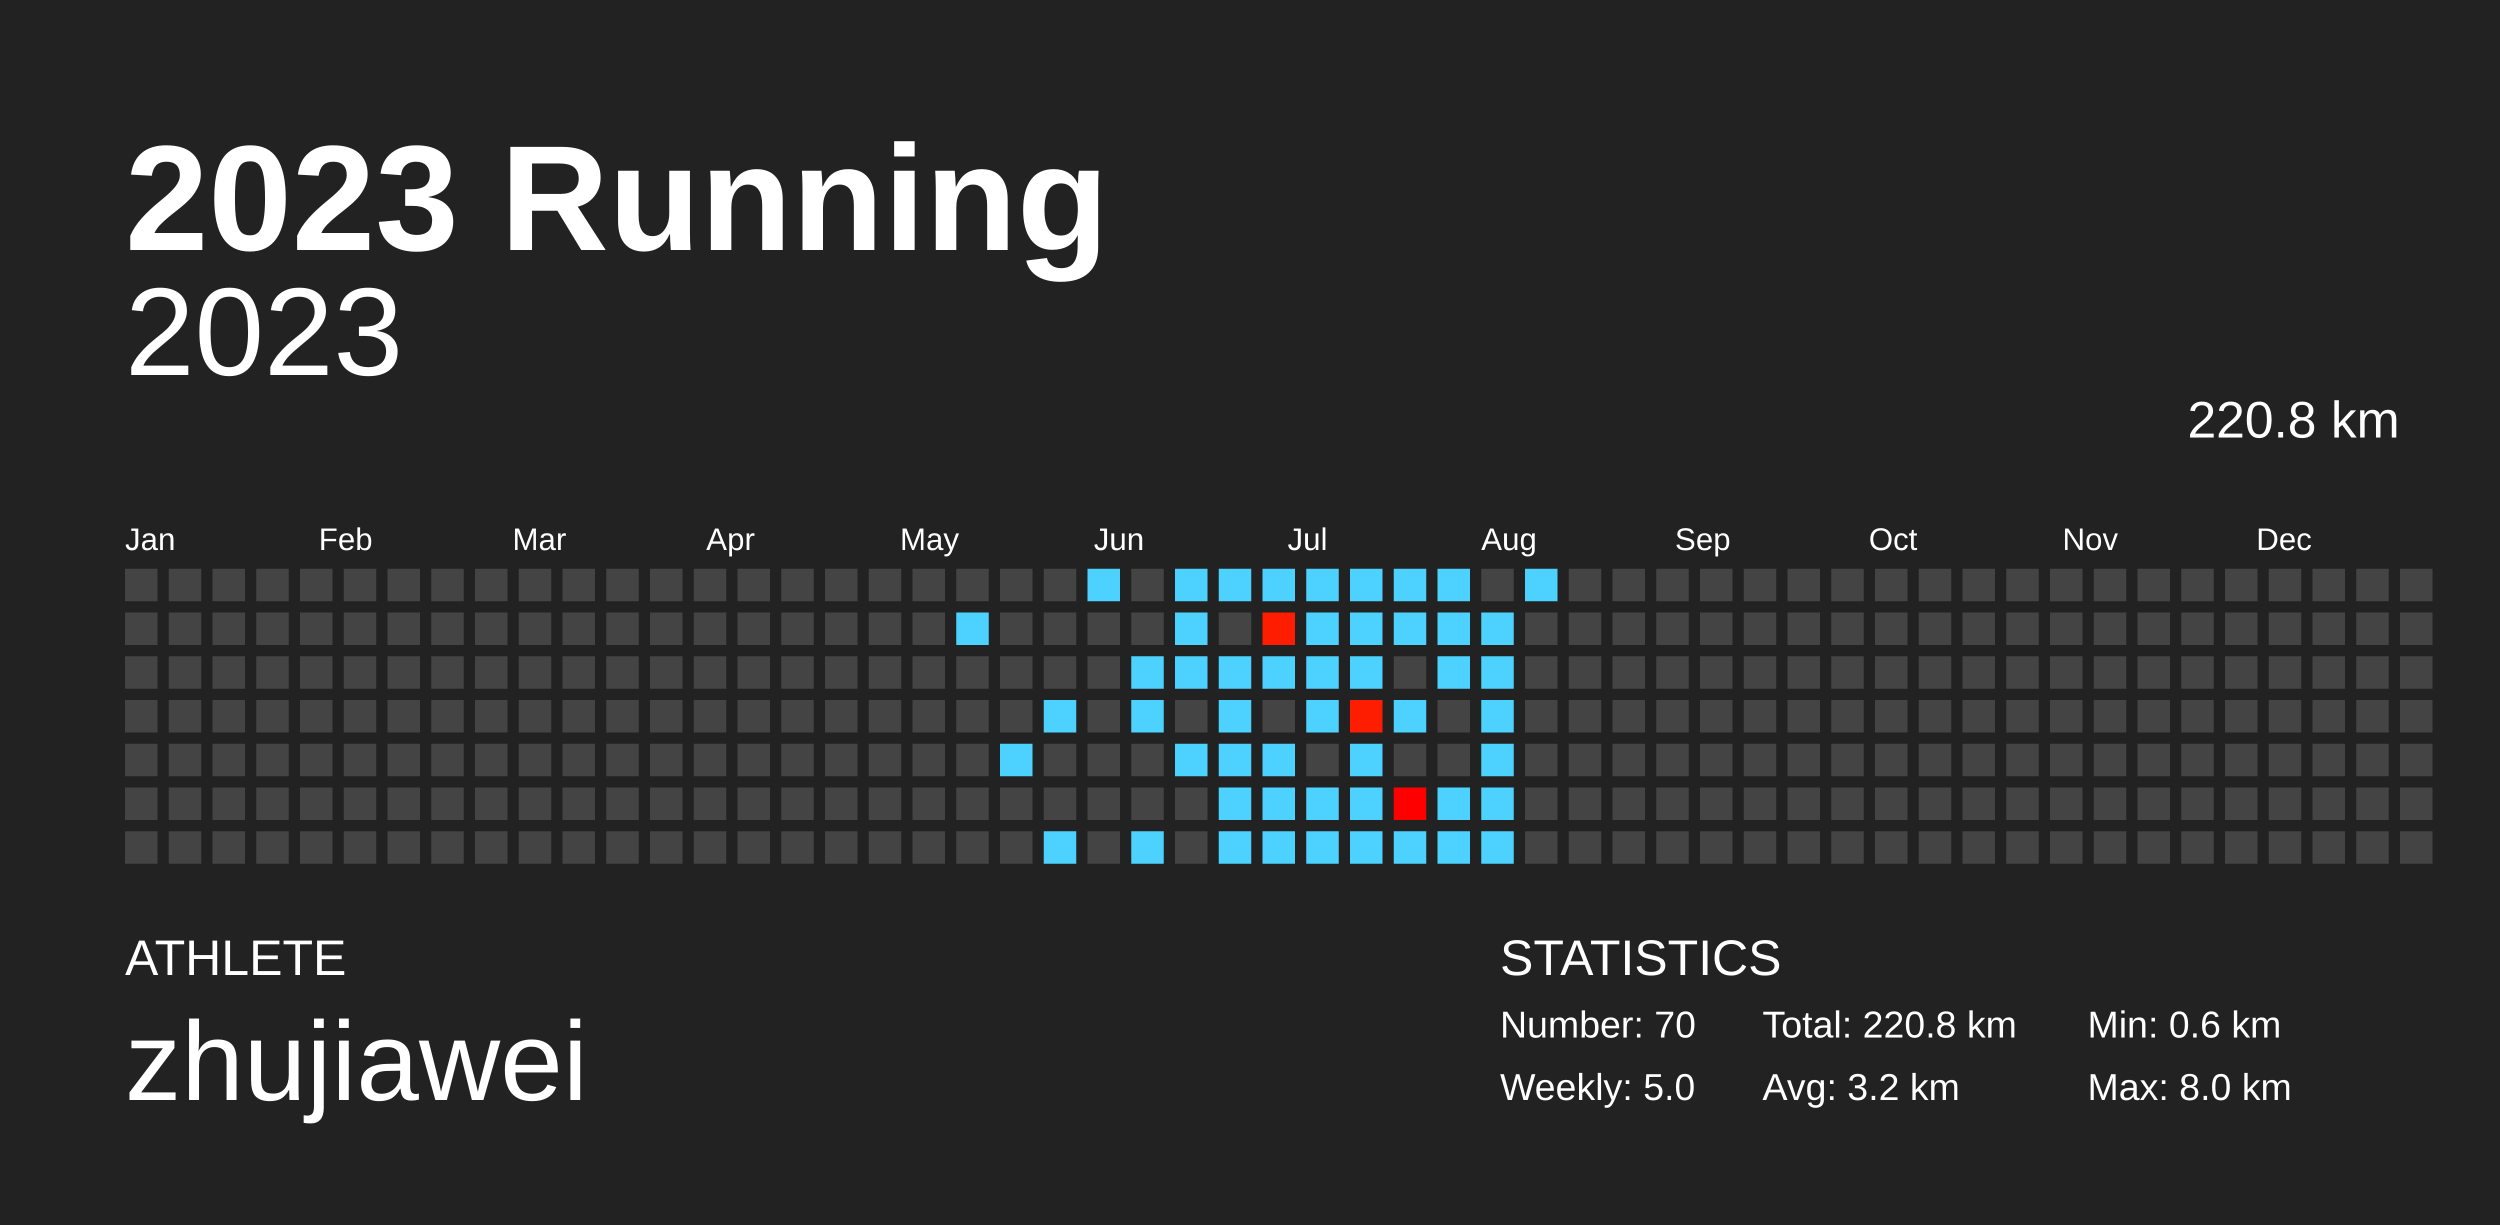
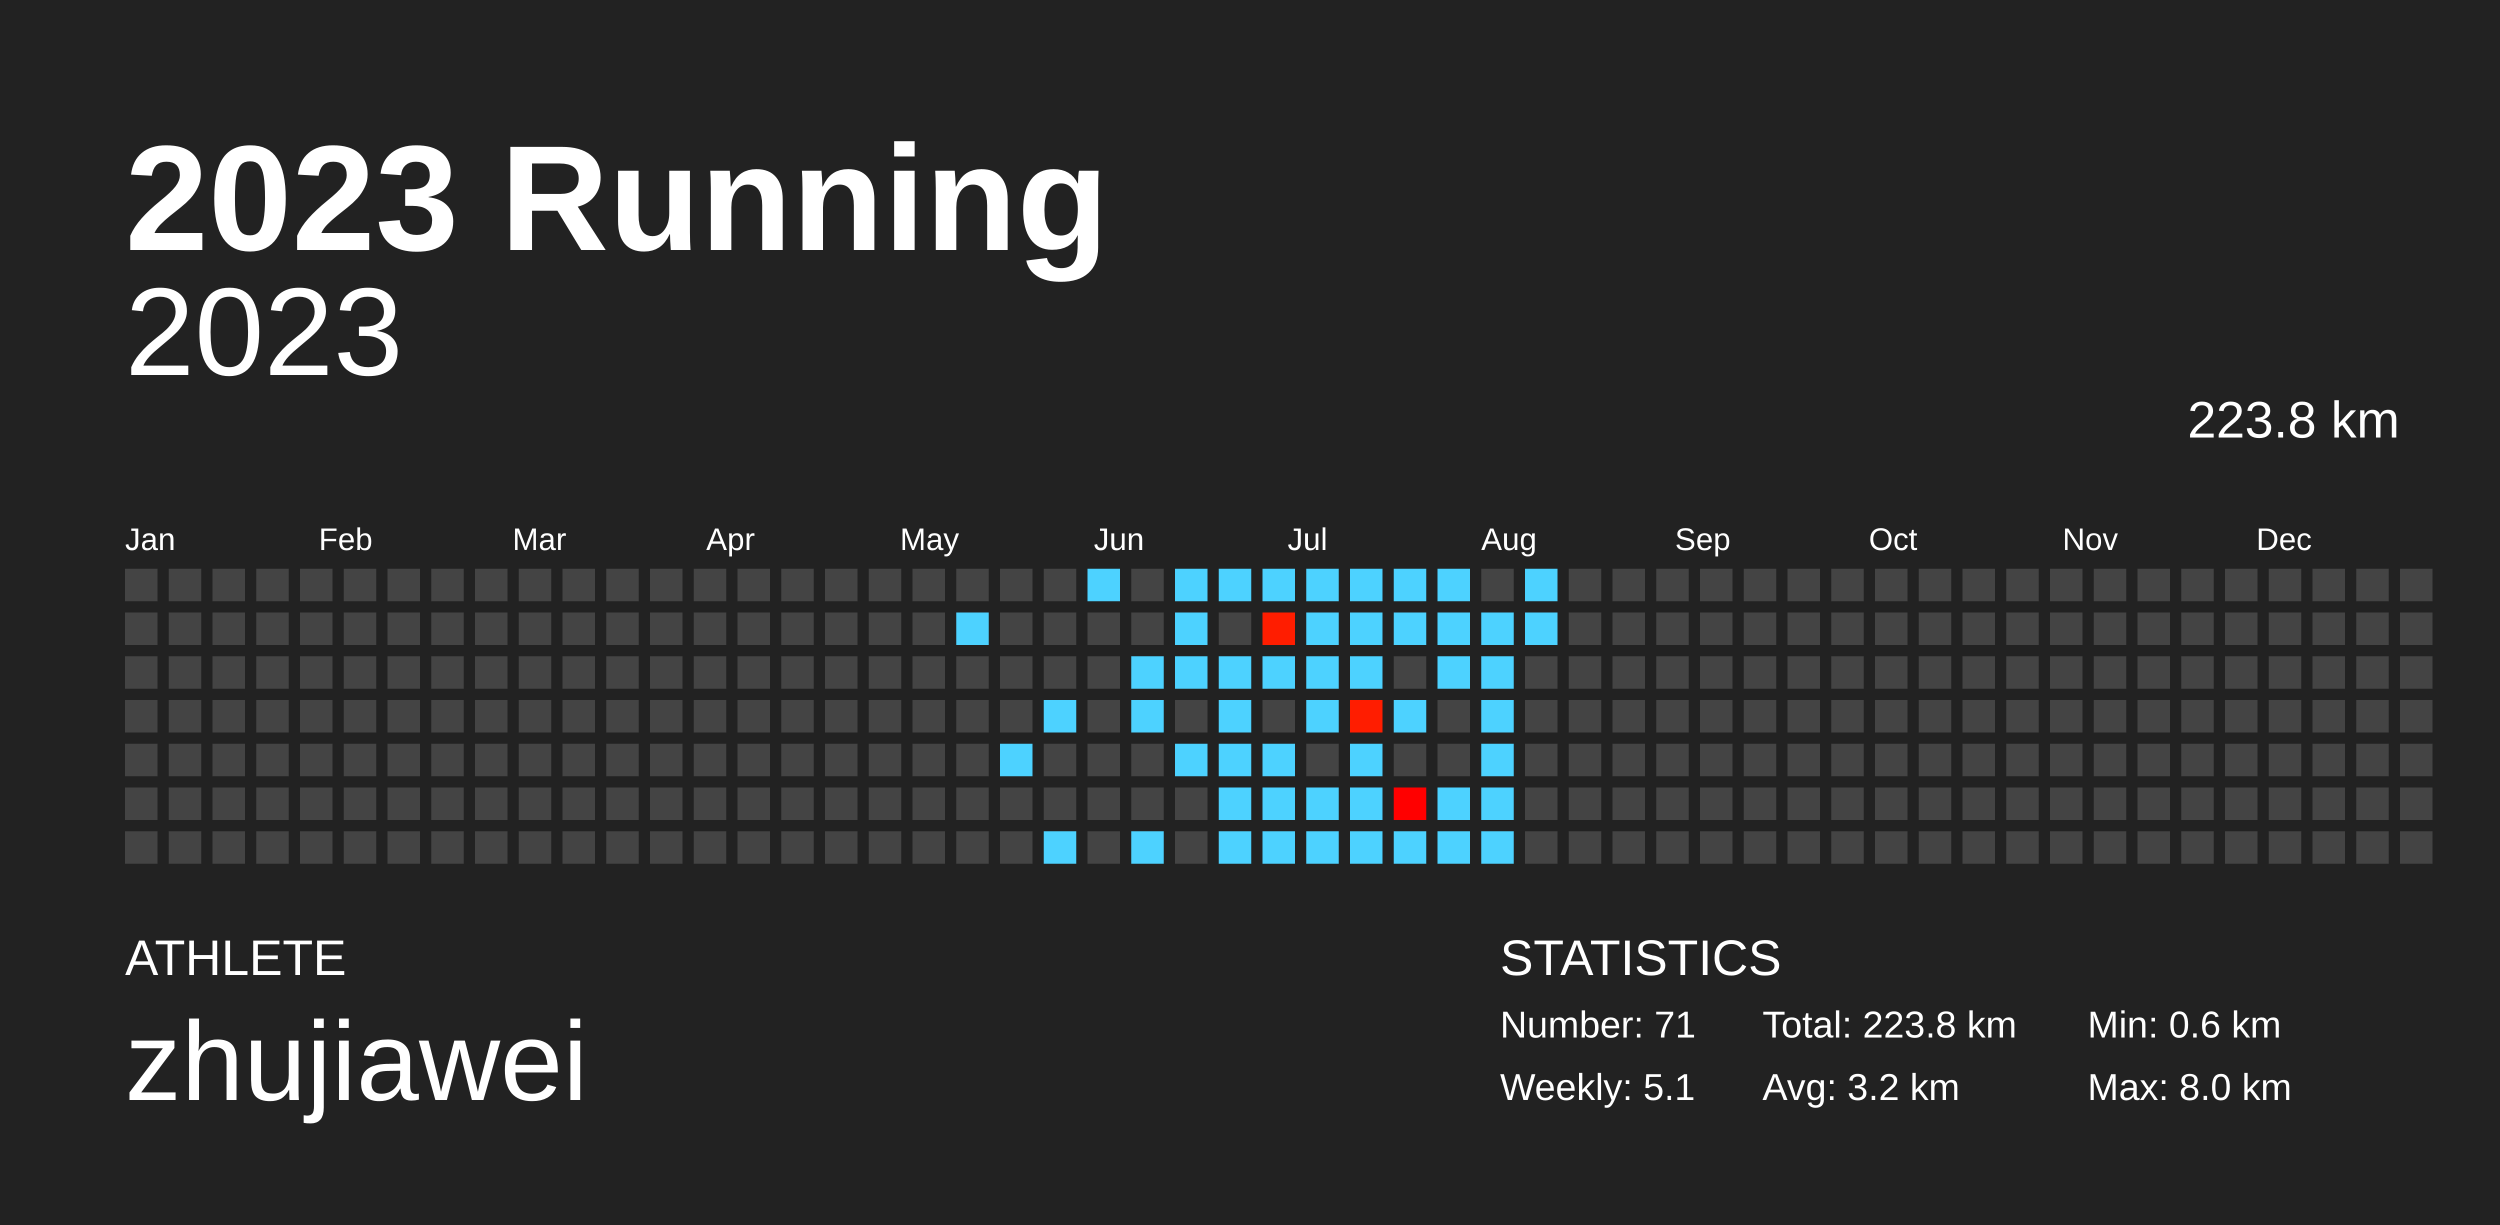
<svg xmlns="http://www.w3.org/2000/svg" baseProfile="full" height="98mm" version="1.1" viewBox="0,0,200,98" width="200mm">
  <defs />
  <rect fill="#222222" height="98" width="200" x="0" y="0" />
  <text fill="#FFFFFF" style="font-size:12px; font-family:Arial; font-weight:bold;" x="10" y="20">2023 Running</text>
  <text fill="#FFFFFF" style="font-size:4px; font-family:Arial" x="10" y="78">ATHLETE</text>
  <text fill="#FFFFFF" style="font-size:9px; font-family:Arial" x="10" y="88">zhujiawei</text>
  <text fill="#FFFFFF" style="font-size:4px; font-family:Arial" x="120" y="78">STATISTICS</text>
-   <text fill="#FFFFFF" style="font-size:3px; font-family:Arial" x="120" y="83">Number: 70</text>
-   <text fill="#FFFFFF" style="font-size:3px; font-family:Arial" x="120" y="88">Weekly: 5.0</text>
-   <text fill="#FFFFFF" style="font-size:3px; font-family:Arial" x="141" y="83">Total: 220.8 km</text>
+   <text fill="#FFFFFF" style="font-size:3px; font-family:Arial" x="120" y="83">Number: 71</text>
+   <text fill="#FFFFFF" style="font-size:3px; font-family:Arial" x="120" y="88">Weekly: 5.1</text>
+   <text fill="#FFFFFF" style="font-size:3px; font-family:Arial" x="141" y="83">Total: 223.8 km</text>
  <text fill="#FFFFFF" style="font-size:3px; font-family:Arial" x="141" y="88">Avg: 3.2 km</text>
  <text fill="#FFFFFF" style="font-size:3px; font-family:Arial" x="167" y="83">Min: 0.6 km</text>
  <text fill="#FFFFFF" style="font-size:3px; font-family:Arial" x="167" y="88">Max: 8.0 km</text>
  <text alignment-baseline="hanging" fill="#FFFFFF" style="font-size:10.0px; font-family:Arial;" x="10" y="30">2023</text>
-   <text alignment-baseline="hanging" fill="#FFFFFF" style="font-size:4.125px; font-family:Arial;" x="175" y="35">220.8 km</text>
+   <text alignment-baseline="hanging" fill="#FFFFFF" style="font-size:4.125px; font-family:Arial;" x="175" y="35">223.8 km</text>
  <text fill="#FFFFFF" style="font-size:2.5px; font-family:Arial" x="10.0" y="44">Jan</text>
  <text fill="#FFFFFF" style="font-size:2.5px; font-family:Arial" x="25.5" y="44">Feb</text>
  <text fill="#FFFFFF" style="font-size:2.5px; font-family:Arial" x="41.0" y="44">Mar</text>
  <text fill="#FFFFFF" style="font-size:2.5px; font-family:Arial" x="56.5" y="44">Apr</text>
  <text fill="#FFFFFF" style="font-size:2.5px; font-family:Arial" x="72.0" y="44">May</text>
  <text fill="#FFFFFF" style="font-size:2.5px; font-family:Arial" x="87.5" y="44">Jun</text>
  <text fill="#FFFFFF" style="font-size:2.5px; font-family:Arial" x="103.0" y="44">Jul</text>
  <text fill="#FFFFFF" style="font-size:2.5px; font-family:Arial" x="118.5" y="44">Aug</text>
  <text fill="#FFFFFF" style="font-size:2.5px; font-family:Arial" x="134.0" y="44">Sep</text>
  <text fill="#FFFFFF" style="font-size:2.5px; font-family:Arial" x="149.5" y="44">Oct</text>
  <text fill="#FFFFFF" style="font-size:2.5px; font-family:Arial" x="165.0" y="44">Nov</text>
  <text fill="#FFFFFF" style="font-size:2.5px; font-family:Arial" x="180.5" y="44">Dec</text>
  <rect fill="#444444" height="2.6" width="2.6" x="10.0" y="45.5" />
  <rect fill="#444444" height="2.6" width="2.6" x="10.0" y="49.0" />
  <rect fill="#444444" height="2.6" width="2.6" x="10.0" y="52.5" />
  <rect fill="#444444" height="2.6" width="2.6" x="10.0" y="56.0" />
  <rect fill="#444444" height="2.6" width="2.6" x="10.0" y="59.5" />
  <rect fill="#444444" height="2.6" width="2.6" x="10.0" y="63.0" />
  <rect fill="#444444" height="2.6" width="2.6" x="10.0" y="66.5" />
  <rect fill="#444444" height="2.6" width="2.6" x="13.5" y="45.5" />
  <rect fill="#444444" height="2.6" width="2.6" x="13.5" y="49.0" />
  <rect fill="#444444" height="2.6" width="2.6" x="13.5" y="52.5" />
  <rect fill="#444444" height="2.6" width="2.6" x="13.5" y="56.0" />
  <rect fill="#444444" height="2.6" width="2.6" x="13.5" y="59.5" />
  <rect fill="#444444" height="2.6" width="2.6" x="13.5" y="63.0" />
  <rect fill="#444444" height="2.6" width="2.6" x="13.5" y="66.5" />
  <rect fill="#444444" height="2.6" width="2.6" x="17.0" y="45.5" />
  <rect fill="#444444" height="2.6" width="2.6" x="17.0" y="49.0" />
  <rect fill="#444444" height="2.6" width="2.6" x="17.0" y="52.5" />
  <rect fill="#444444" height="2.6" width="2.6" x="17.0" y="56.0" />
  <rect fill="#444444" height="2.6" width="2.6" x="17.0" y="59.5" />
  <rect fill="#444444" height="2.6" width="2.6" x="17.0" y="63.0" />
  <rect fill="#444444" height="2.6" width="2.6" x="17.0" y="66.5" />
  <rect fill="#444444" height="2.6" width="2.6" x="20.5" y="45.5" />
  <rect fill="#444444" height="2.6" width="2.6" x="20.5" y="49.0" />
  <rect fill="#444444" height="2.6" width="2.6" x="20.5" y="52.5" />
  <rect fill="#444444" height="2.6" width="2.6" x="20.5" y="56.0" />
  <rect fill="#444444" height="2.6" width="2.6" x="20.5" y="59.5" />
  <rect fill="#444444" height="2.6" width="2.6" x="20.5" y="63.0" />
  <rect fill="#444444" height="2.6" width="2.6" x="20.5" y="66.5" />
  <rect fill="#444444" height="2.6" width="2.6" x="24.0" y="45.5" />
  <rect fill="#444444" height="2.6" width="2.6" x="24.0" y="49.0" />
  <rect fill="#444444" height="2.6" width="2.6" x="24.0" y="52.5" />
  <rect fill="#444444" height="2.6" width="2.6" x="24.0" y="56.0" />
  <rect fill="#444444" height="2.6" width="2.6" x="24.0" y="59.5" />
  <rect fill="#444444" height="2.6" width="2.6" x="24.0" y="63.0" />
  <rect fill="#444444" height="2.6" width="2.6" x="24.0" y="66.5" />
  <rect fill="#444444" height="2.6" width="2.6" x="27.5" y="45.5" />
  <rect fill="#444444" height="2.6" width="2.6" x="27.5" y="49.0" />
  <rect fill="#444444" height="2.6" width="2.6" x="27.5" y="52.5" />
  <rect fill="#444444" height="2.6" width="2.6" x="27.5" y="56.0" />
  <rect fill="#444444" height="2.6" width="2.6" x="27.5" y="59.5" />
  <rect fill="#444444" height="2.6" width="2.6" x="27.5" y="63.0" />
  <rect fill="#444444" height="2.6" width="2.6" x="27.5" y="66.5" />
  <rect fill="#444444" height="2.6" width="2.6" x="31.0" y="45.5" />
  <rect fill="#444444" height="2.6" width="2.6" x="31.0" y="49.0" />
  <rect fill="#444444" height="2.6" width="2.6" x="31.0" y="52.5" />
  <rect fill="#444444" height="2.6" width="2.6" x="31.0" y="56.0" />
  <rect fill="#444444" height="2.6" width="2.6" x="31.0" y="59.5" />
  <rect fill="#444444" height="2.6" width="2.6" x="31.0" y="63.0" />
  <rect fill="#444444" height="2.6" width="2.6" x="31.0" y="66.5" />
  <rect fill="#444444" height="2.6" width="2.6" x="34.5" y="45.5" />
  <rect fill="#444444" height="2.6" width="2.6" x="34.5" y="49.0" />
  <rect fill="#444444" height="2.6" width="2.6" x="34.5" y="52.5" />
  <rect fill="#444444" height="2.6" width="2.6" x="34.5" y="56.0" />
  <rect fill="#444444" height="2.6" width="2.6" x="34.5" y="59.5" />
  <rect fill="#444444" height="2.6" width="2.6" x="34.5" y="63.0" />
  <rect fill="#444444" height="2.6" width="2.6" x="34.5" y="66.5" />
  <rect fill="#444444" height="2.6" width="2.6" x="38.0" y="45.5" />
  <rect fill="#444444" height="2.6" width="2.6" x="38.0" y="49.0" />
  <rect fill="#444444" height="2.6" width="2.6" x="38.0" y="52.5" />
  <rect fill="#444444" height="2.6" width="2.6" x="38.0" y="56.0" />
  <rect fill="#444444" height="2.6" width="2.6" x="38.0" y="59.5" />
  <rect fill="#444444" height="2.6" width="2.6" x="38.0" y="63.0" />
  <rect fill="#444444" height="2.6" width="2.6" x="38.0" y="66.5" />
  <rect fill="#444444" height="2.6" width="2.6" x="41.5" y="45.5" />
  <rect fill="#444444" height="2.6" width="2.6" x="41.5" y="49.0" />
  <rect fill="#444444" height="2.6" width="2.6" x="41.5" y="52.5" />
  <rect fill="#444444" height="2.6" width="2.6" x="41.5" y="56.0" />
  <rect fill="#444444" height="2.6" width="2.6" x="41.5" y="59.5" />
  <rect fill="#444444" height="2.6" width="2.6" x="41.5" y="63.0" />
  <rect fill="#444444" height="2.6" width="2.6" x="41.5" y="66.5" />
  <rect fill="#444444" height="2.6" width="2.6" x="45.0" y="45.5" />
  <rect fill="#444444" height="2.6" width="2.6" x="45.0" y="49.0" />
  <rect fill="#444444" height="2.6" width="2.6" x="45.0" y="52.5" />
  <rect fill="#444444" height="2.6" width="2.6" x="45.0" y="56.0" />
  <rect fill="#444444" height="2.6" width="2.6" x="45.0" y="59.5" />
  <rect fill="#444444" height="2.6" width="2.6" x="45.0" y="63.0" />
  <rect fill="#444444" height="2.6" width="2.6" x="45.0" y="66.5" />
  <rect fill="#444444" height="2.6" width="2.6" x="48.5" y="45.5" />
  <rect fill="#444444" height="2.6" width="2.6" x="48.5" y="49.0" />
  <rect fill="#444444" height="2.6" width="2.6" x="48.5" y="52.5" />
  <rect fill="#444444" height="2.6" width="2.6" x="48.5" y="56.0" />
  <rect fill="#444444" height="2.6" width="2.6" x="48.5" y="59.5" />
  <rect fill="#444444" height="2.6" width="2.6" x="48.5" y="63.0" />
  <rect fill="#444444" height="2.6" width="2.6" x="48.5" y="66.5" />
  <rect fill="#444444" height="2.6" width="2.6" x="52.0" y="45.5" />
  <rect fill="#444444" height="2.6" width="2.6" x="52.0" y="49.0" />
  <rect fill="#444444" height="2.6" width="2.6" x="52.0" y="52.5" />
  <rect fill="#444444" height="2.6" width="2.6" x="52.0" y="56.0" />
  <rect fill="#444444" height="2.6" width="2.6" x="52.0" y="59.5" />
  <rect fill="#444444" height="2.6" width="2.6" x="52.0" y="63.0" />
  <rect fill="#444444" height="2.6" width="2.6" x="52.0" y="66.5" />
  <rect fill="#444444" height="2.6" width="2.6" x="55.5" y="45.5" />
  <rect fill="#444444" height="2.6" width="2.6" x="55.5" y="49.0" />
  <rect fill="#444444" height="2.6" width="2.6" x="55.5" y="52.5" />
  <rect fill="#444444" height="2.6" width="2.6" x="55.5" y="56.0" />
  <rect fill="#444444" height="2.6" width="2.6" x="55.5" y="59.5" />
  <rect fill="#444444" height="2.6" width="2.6" x="55.5" y="63.0" />
  <rect fill="#444444" height="2.6" width="2.6" x="55.5" y="66.5" />
  <rect fill="#444444" height="2.6" width="2.6" x="59.0" y="45.5" />
  <rect fill="#444444" height="2.6" width="2.6" x="59.0" y="49.0" />
  <rect fill="#444444" height="2.6" width="2.6" x="59.0" y="52.5" />
  <rect fill="#444444" height="2.6" width="2.6" x="59.0" y="56.0" />
  <rect fill="#444444" height="2.6" width="2.6" x="59.0" y="59.5" />
  <rect fill="#444444" height="2.6" width="2.6" x="59.0" y="63.0" />
  <rect fill="#444444" height="2.6" width="2.6" x="59.0" y="66.5" />
  <rect fill="#444444" height="2.6" width="2.6" x="62.5" y="45.5" />
  <rect fill="#444444" height="2.6" width="2.6" x="62.5" y="49.0" />
  <rect fill="#444444" height="2.6" width="2.6" x="62.5" y="52.5" />
  <rect fill="#444444" height="2.6" width="2.6" x="62.5" y="56.0" />
  <rect fill="#444444" height="2.6" width="2.6" x="62.5" y="59.5" />
  <rect fill="#444444" height="2.6" width="2.6" x="62.5" y="63.0" />
  <rect fill="#444444" height="2.6" width="2.6" x="62.5" y="66.5" />
  <rect fill="#444444" height="2.6" width="2.6" x="66.0" y="45.5" />
  <rect fill="#444444" height="2.6" width="2.6" x="66.0" y="49.0" />
  <rect fill="#444444" height="2.6" width="2.6" x="66.0" y="52.5" />
  <rect fill="#444444" height="2.6" width="2.6" x="66.0" y="56.0" />
  <rect fill="#444444" height="2.6" width="2.6" x="66.0" y="59.5" />
  <rect fill="#444444" height="2.6" width="2.6" x="66.0" y="63.0" />
  <rect fill="#444444" height="2.6" width="2.6" x="66.0" y="66.5" />
  <rect fill="#444444" height="2.6" width="2.6" x="69.5" y="45.5" />
  <rect fill="#444444" height="2.6" width="2.6" x="69.5" y="49.0" />
  <rect fill="#444444" height="2.6" width="2.6" x="69.5" y="52.5" />
  <rect fill="#444444" height="2.6" width="2.6" x="69.5" y="56.0" />
  <rect fill="#444444" height="2.6" width="2.6" x="69.5" y="59.5" />
  <rect fill="#444444" height="2.6" width="2.6" x="69.5" y="63.0" />
  <rect fill="#444444" height="2.6" width="2.6" x="69.5" y="66.5" />
  <rect fill="#444444" height="2.6" width="2.6" x="73.0" y="45.5" />
  <rect fill="#444444" height="2.6" width="2.6" x="73.0" y="49.0" />
  <rect fill="#444444" height="2.6" width="2.6" x="73.0" y="52.5" />
  <rect fill="#444444" height="2.6" width="2.6" x="73.0" y="56.0" />
  <rect fill="#444444" height="2.6" width="2.6" x="73.0" y="59.5" />
  <rect fill="#444444" height="2.6" width="2.6" x="73.0" y="63.0" />
  <rect fill="#444444" height="2.6" width="2.6" x="73.0" y="66.5" />
  <rect fill="#444444" height="2.6" width="2.6" x="76.5" y="45.5" />
  <rect fill="#4dd2ff" height="2.6" width="2.6" x="76.5" y="49.0" />
  <rect fill="#444444" height="2.6" width="2.6" x="76.5" y="52.5" />
  <rect fill="#444444" height="2.6" width="2.6" x="76.5" y="56.0" />
  <rect fill="#444444" height="2.6" width="2.6" x="76.5" y="59.5" />
  <rect fill="#444444" height="2.6" width="2.6" x="76.5" y="63.0" />
  <rect fill="#444444" height="2.6" width="2.6" x="76.5" y="66.5" />
  <rect fill="#444444" height="2.6" width="2.6" x="80.0" y="45.5" />
  <rect fill="#444444" height="2.6" width="2.6" x="80.0" y="49.0" />
  <rect fill="#444444" height="2.6" width="2.6" x="80.0" y="52.5" />
  <rect fill="#444444" height="2.6" width="2.6" x="80.0" y="56.0" />
  <rect fill="#4dd2ff" height="2.6" width="2.6" x="80.0" y="59.5" />
  <rect fill="#444444" height="2.6" width="2.6" x="80.0" y="63.0" />
  <rect fill="#444444" height="2.6" width="2.6" x="80.0" y="66.5" />
  <rect fill="#444444" height="2.6" width="2.6" x="83.5" y="45.5" />
  <rect fill="#444444" height="2.6" width="2.6" x="83.5" y="49.0" />
  <rect fill="#444444" height="2.6" width="2.6" x="83.5" y="52.5" />
  <rect fill="#4dd2ff" height="2.6" width="2.6" x="83.5" y="56.0" />
  <rect fill="#444444" height="2.6" width="2.6" x="83.5" y="59.5" />
  <rect fill="#444444" height="2.6" width="2.6" x="83.5" y="63.0" />
  <rect fill="#4dd2ff" height="2.6" width="2.6" x="83.5" y="66.5" />
  <rect fill="#4dd2ff" height="2.6" width="2.6" x="87.0" y="45.5" />
  <rect fill="#444444" height="2.6" width="2.6" x="87.0" y="49.0" />
  <rect fill="#444444" height="2.6" width="2.6" x="87.0" y="52.5" />
  <rect fill="#444444" height="2.6" width="2.6" x="87.0" y="56.0" />
  <rect fill="#444444" height="2.6" width="2.6" x="87.0" y="59.5" />
  <rect fill="#444444" height="2.6" width="2.6" x="87.0" y="63.0" />
  <rect fill="#444444" height="2.6" width="2.6" x="87.0" y="66.5" />
  <rect fill="#444444" height="2.6" width="2.6" x="90.5" y="45.5" />
  <rect fill="#444444" height="2.6" width="2.6" x="90.5" y="49.0" />
  <rect fill="#4dd2ff" height="2.6" width="2.6" x="90.5" y="52.5" />
  <rect fill="#4dd2ff" height="2.6" width="2.6" x="90.5" y="56.0" />
  <rect fill="#444444" height="2.6" width="2.6" x="90.5" y="59.5" />
  <rect fill="#444444" height="2.6" width="2.6" x="90.5" y="63.0" />
  <rect fill="#4dd2ff" height="2.6" width="2.6" x="90.5" y="66.5" />
  <rect fill="#4dd2ff" height="2.6" width="2.6" x="94.0" y="45.5" />
  <rect fill="#4dd2ff" height="2.6" width="2.6" x="94.0" y="49.0" />
  <rect fill="#4dd2ff" height="2.6" width="2.6" x="94.0" y="52.5" />
  <rect fill="#444444" height="2.6" width="2.6" x="94.0" y="56.0" />
  <rect fill="#4dd2ff" height="2.6" width="2.6" x="94.0" y="59.5" />
  <rect fill="#444444" height="2.6" width="2.6" x="94.0" y="63.0" />
  <rect fill="#444444" height="2.6" width="2.6" x="94.0" y="66.5" />
  <rect fill="#4dd2ff" height="2.6" width="2.6" x="97.5" y="45.5" />
  <rect fill="#444444" height="2.6" width="2.6" x="97.5" y="49.0" />
  <rect fill="#4dd2ff" height="2.6" width="2.6" x="97.5" y="52.5" />
  <rect fill="#4dd2ff" height="2.6" width="2.6" x="97.5" y="56.0" />
  <rect fill="#4dd2ff" height="2.6" width="2.6" x="97.5" y="59.5" />
  <rect fill="#4dd2ff" height="2.6" width="2.6" x="97.5" y="63.0" />
  <rect fill="#4dd2ff" height="2.6" width="2.6" x="97.5" y="66.5" />
  <rect fill="#4dd2ff" height="2.6" width="2.6" x="101.0" y="45.5" />
  <rect fill="#ff1d00" height="2.6" width="2.6" x="101.0" y="49.0" />
  <rect fill="#4dd2ff" height="2.6" width="2.6" x="101.0" y="52.5" />
  <rect fill="#444444" height="2.6" width="2.6" x="101.0" y="56.0" />
  <rect fill="#4dd2ff" height="2.6" width="2.6" x="101.0" y="59.5" />
  <rect fill="#4dd2ff" height="2.6" width="2.6" x="101.0" y="63.0" />
  <rect fill="#4dd2ff" height="2.6" width="2.6" x="101.0" y="66.5" />
  <rect fill="#4dd2ff" height="2.6" width="2.6" x="104.5" y="45.5" />
  <rect fill="#4dd2ff" height="2.6" width="2.6" x="104.5" y="49.0" />
  <rect fill="#4dd2ff" height="2.6" width="2.6" x="104.5" y="52.5" />
  <rect fill="#4dd2ff" height="2.6" width="2.6" x="104.5" y="56.0" />
  <rect fill="#444444" height="2.6" width="2.6" x="104.5" y="59.5" />
  <rect fill="#4dd2ff" height="2.6" width="2.6" x="104.5" y="63.0" />
  <rect fill="#4dd2ff" height="2.6" width="2.6" x="104.5" y="66.5" />
  <rect fill="#4dd2ff" height="2.6" width="2.6" x="108.0" y="45.5" />
  <rect fill="#4dd2ff" height="2.6" width="2.6" x="108.0" y="49.0" />
  <rect fill="#4dd2ff" height="2.6" width="2.6" x="108.0" y="52.5" />
  <rect fill="#ff1d00" height="2.6" width="2.6" x="108.0" y="56.0" />
  <rect fill="#4dd2ff" height="2.6" width="2.6" x="108.0" y="59.5" />
  <rect fill="#4dd2ff" height="2.6" width="2.6" x="108.0" y="63.0" />
  <rect fill="#4dd2ff" height="2.6" width="2.6" x="108.0" y="66.5" />
  <rect fill="#4dd2ff" height="2.6" width="2.6" x="111.5" y="45.5" />
  <rect fill="#4dd2ff" height="2.6" width="2.6" x="111.5" y="49.0" />
  <rect fill="#444444" height="2.6" width="2.6" x="111.5" y="52.5" />
  <rect fill="#4dd2ff" height="2.6" width="2.6" x="111.5" y="56.0" />
  <rect fill="#444444" height="2.6" width="2.6" x="111.5" y="59.5" />
  <rect fill="#ff0000" height="2.6" width="2.6" x="111.5" y="63.0" />
  <rect fill="#4dd2ff" height="2.6" width="2.6" x="111.5" y="66.5" />
  <rect fill="#4dd2ff" height="2.6" width="2.6" x="115.0" y="45.5" />
  <rect fill="#4dd2ff" height="2.6" width="2.6" x="115.0" y="49.0" />
  <rect fill="#4dd2ff" height="2.6" width="2.6" x="115.0" y="52.5" />
  <rect fill="#444444" height="2.6" width="2.6" x="115.0" y="56.0" />
  <rect fill="#444444" height="2.6" width="2.6" x="115.0" y="59.5" />
  <rect fill="#4dd2ff" height="2.6" width="2.6" x="115.0" y="63.0" />
  <rect fill="#4dd2ff" height="2.6" width="2.6" x="115.0" y="66.5" />
  <rect fill="#444444" height="2.6" width="2.6" x="118.5" y="45.5" />
  <rect fill="#4dd2ff" height="2.6" width="2.6" x="118.5" y="49.0" />
  <rect fill="#4dd2ff" height="2.6" width="2.6" x="118.5" y="52.5" />
  <rect fill="#4dd2ff" height="2.6" width="2.6" x="118.5" y="56.0" />
  <rect fill="#4dd2ff" height="2.6" width="2.6" x="118.5" y="59.5" />
  <rect fill="#4dd2ff" height="2.6" width="2.6" x="118.5" y="63.0" />
  <rect fill="#4dd2ff" height="2.6" width="2.6" x="118.5" y="66.5" />
  <rect fill="#4dd2ff" height="2.6" width="2.6" x="122.0" y="45.5" />
-   <rect fill="#444444" height="2.6" width="2.6" x="122.0" y="49.0" />
+   <rect fill="#4dd2ff" height="2.6" width="2.6" x="122.0" y="49.0" />
  <rect fill="#444444" height="2.6" width="2.6" x="122.0" y="52.5" />
  <rect fill="#444444" height="2.6" width="2.6" x="122.0" y="56.0" />
  <rect fill="#444444" height="2.6" width="2.6" x="122.0" y="59.5" />
  <rect fill="#444444" height="2.6" width="2.6" x="122.0" y="63.0" />
  <rect fill="#444444" height="2.6" width="2.6" x="122.0" y="66.5" />
  <rect fill="#444444" height="2.6" width="2.6" x="125.5" y="45.5" />
  <rect fill="#444444" height="2.6" width="2.6" x="125.5" y="49.0" />
  <rect fill="#444444" height="2.6" width="2.6" x="125.5" y="52.5" />
  <rect fill="#444444" height="2.6" width="2.6" x="125.5" y="56.0" />
  <rect fill="#444444" height="2.6" width="2.6" x="125.5" y="59.5" />
  <rect fill="#444444" height="2.6" width="2.6" x="125.5" y="63.0" />
  <rect fill="#444444" height="2.6" width="2.6" x="125.5" y="66.5" />
  <rect fill="#444444" height="2.6" width="2.6" x="129.0" y="45.5" />
  <rect fill="#444444" height="2.6" width="2.6" x="129.0" y="49.0" />
  <rect fill="#444444" height="2.6" width="2.6" x="129.0" y="52.5" />
  <rect fill="#444444" height="2.6" width="2.6" x="129.0" y="56.0" />
  <rect fill="#444444" height="2.6" width="2.6" x="129.0" y="59.5" />
  <rect fill="#444444" height="2.6" width="2.6" x="129.0" y="63.0" />
  <rect fill="#444444" height="2.6" width="2.6" x="129.0" y="66.5" />
  <rect fill="#444444" height="2.6" width="2.6" x="132.5" y="45.5" />
  <rect fill="#444444" height="2.6" width="2.6" x="132.5" y="49.0" />
  <rect fill="#444444" height="2.6" width="2.6" x="132.5" y="52.5" />
  <rect fill="#444444" height="2.6" width="2.6" x="132.5" y="56.0" />
  <rect fill="#444444" height="2.6" width="2.6" x="132.5" y="59.5" />
  <rect fill="#444444" height="2.6" width="2.6" x="132.5" y="63.0" />
  <rect fill="#444444" height="2.6" width="2.6" x="132.5" y="66.5" />
  <rect fill="#444444" height="2.6" width="2.6" x="136.0" y="45.5" />
  <rect fill="#444444" height="2.6" width="2.6" x="136.0" y="49.0" />
  <rect fill="#444444" height="2.6" width="2.6" x="136.0" y="52.5" />
  <rect fill="#444444" height="2.6" width="2.6" x="136.0" y="56.0" />
  <rect fill="#444444" height="2.6" width="2.6" x="136.0" y="59.5" />
  <rect fill="#444444" height="2.6" width="2.6" x="136.0" y="63.0" />
  <rect fill="#444444" height="2.6" width="2.6" x="136.0" y="66.5" />
  <rect fill="#444444" height="2.6" width="2.6" x="139.5" y="45.5" />
  <rect fill="#444444" height="2.6" width="2.6" x="139.5" y="49.0" />
  <rect fill="#444444" height="2.6" width="2.6" x="139.5" y="52.5" />
  <rect fill="#444444" height="2.6" width="2.6" x="139.5" y="56.0" />
  <rect fill="#444444" height="2.6" width="2.6" x="139.5" y="59.5" />
  <rect fill="#444444" height="2.6" width="2.6" x="139.5" y="63.0" />
  <rect fill="#444444" height="2.6" width="2.6" x="139.5" y="66.5" />
  <rect fill="#444444" height="2.6" width="2.6" x="143.0" y="45.5" />
  <rect fill="#444444" height="2.6" width="2.6" x="143.0" y="49.0" />
  <rect fill="#444444" height="2.6" width="2.6" x="143.0" y="52.5" />
  <rect fill="#444444" height="2.6" width="2.6" x="143.0" y="56.0" />
  <rect fill="#444444" height="2.6" width="2.6" x="143.0" y="59.5" />
  <rect fill="#444444" height="2.6" width="2.6" x="143.0" y="63.0" />
  <rect fill="#444444" height="2.6" width="2.6" x="143.0" y="66.5" />
  <rect fill="#444444" height="2.6" width="2.6" x="146.5" y="45.5" />
  <rect fill="#444444" height="2.6" width="2.6" x="146.5" y="49.0" />
  <rect fill="#444444" height="2.6" width="2.6" x="146.5" y="52.5" />
  <rect fill="#444444" height="2.6" width="2.6" x="146.5" y="56.0" />
  <rect fill="#444444" height="2.6" width="2.6" x="146.5" y="59.5" />
  <rect fill="#444444" height="2.6" width="2.6" x="146.5" y="63.0" />
  <rect fill="#444444" height="2.6" width="2.6" x="146.5" y="66.5" />
  <rect fill="#444444" height="2.6" width="2.6" x="150.0" y="45.5" />
  <rect fill="#444444" height="2.6" width="2.6" x="150.0" y="49.0" />
  <rect fill="#444444" height="2.6" width="2.6" x="150.0" y="52.5" />
  <rect fill="#444444" height="2.6" width="2.6" x="150.0" y="56.0" />
  <rect fill="#444444" height="2.6" width="2.6" x="150.0" y="59.5" />
  <rect fill="#444444" height="2.6" width="2.6" x="150.0" y="63.0" />
  <rect fill="#444444" height="2.6" width="2.6" x="150.0" y="66.5" />
  <rect fill="#444444" height="2.6" width="2.6" x="153.5" y="45.5" />
  <rect fill="#444444" height="2.6" width="2.6" x="153.5" y="49.0" />
  <rect fill="#444444" height="2.6" width="2.6" x="153.5" y="52.5" />
  <rect fill="#444444" height="2.6" width="2.6" x="153.5" y="56.0" />
  <rect fill="#444444" height="2.6" width="2.6" x="153.5" y="59.5" />
  <rect fill="#444444" height="2.6" width="2.6" x="153.5" y="63.0" />
  <rect fill="#444444" height="2.6" width="2.6" x="153.5" y="66.5" />
  <rect fill="#444444" height="2.6" width="2.6" x="157.0" y="45.5" />
  <rect fill="#444444" height="2.6" width="2.6" x="157.0" y="49.0" />
  <rect fill="#444444" height="2.6" width="2.6" x="157.0" y="52.5" />
  <rect fill="#444444" height="2.6" width="2.6" x="157.0" y="56.0" />
  <rect fill="#444444" height="2.6" width="2.6" x="157.0" y="59.5" />
  <rect fill="#444444" height="2.6" width="2.6" x="157.0" y="63.0" />
  <rect fill="#444444" height="2.6" width="2.6" x="157.0" y="66.5" />
  <rect fill="#444444" height="2.6" width="2.6" x="160.5" y="45.5" />
  <rect fill="#444444" height="2.6" width="2.6" x="160.5" y="49.0" />
  <rect fill="#444444" height="2.6" width="2.6" x="160.5" y="52.5" />
  <rect fill="#444444" height="2.6" width="2.6" x="160.5" y="56.0" />
  <rect fill="#444444" height="2.6" width="2.6" x="160.5" y="59.5" />
  <rect fill="#444444" height="2.6" width="2.6" x="160.5" y="63.0" />
  <rect fill="#444444" height="2.6" width="2.6" x="160.5" y="66.5" />
  <rect fill="#444444" height="2.6" width="2.6" x="164.0" y="45.5" />
  <rect fill="#444444" height="2.6" width="2.6" x="164.0" y="49.0" />
  <rect fill="#444444" height="2.6" width="2.6" x="164.0" y="52.5" />
  <rect fill="#444444" height="2.6" width="2.6" x="164.0" y="56.0" />
  <rect fill="#444444" height="2.6" width="2.6" x="164.0" y="59.5" />
  <rect fill="#444444" height="2.6" width="2.6" x="164.0" y="63.0" />
  <rect fill="#444444" height="2.6" width="2.6" x="164.0" y="66.5" />
  <rect fill="#444444" height="2.6" width="2.6" x="167.5" y="45.5" />
  <rect fill="#444444" height="2.6" width="2.6" x="167.5" y="49.0" />
  <rect fill="#444444" height="2.6" width="2.6" x="167.5" y="52.5" />
  <rect fill="#444444" height="2.6" width="2.6" x="167.5" y="56.0" />
  <rect fill="#444444" height="2.6" width="2.6" x="167.5" y="59.5" />
  <rect fill="#444444" height="2.6" width="2.6" x="167.5" y="63.0" />
  <rect fill="#444444" height="2.6" width="2.6" x="167.5" y="66.5" />
  <rect fill="#444444" height="2.6" width="2.6" x="171.0" y="45.5" />
  <rect fill="#444444" height="2.6" width="2.6" x="171.0" y="49.0" />
  <rect fill="#444444" height="2.6" width="2.6" x="171.0" y="52.5" />
  <rect fill="#444444" height="2.6" width="2.6" x="171.0" y="56.0" />
  <rect fill="#444444" height="2.6" width="2.6" x="171.0" y="59.5" />
  <rect fill="#444444" height="2.6" width="2.6" x="171.0" y="63.0" />
  <rect fill="#444444" height="2.6" width="2.6" x="171.0" y="66.5" />
  <rect fill="#444444" height="2.6" width="2.6" x="174.5" y="45.5" />
  <rect fill="#444444" height="2.6" width="2.6" x="174.5" y="49.0" />
  <rect fill="#444444" height="2.6" width="2.6" x="174.5" y="52.5" />
  <rect fill="#444444" height="2.6" width="2.6" x="174.5" y="56.0" />
  <rect fill="#444444" height="2.6" width="2.6" x="174.5" y="59.5" />
  <rect fill="#444444" height="2.6" width="2.6" x="174.5" y="63.0" />
  <rect fill="#444444" height="2.6" width="2.6" x="174.5" y="66.5" />
  <rect fill="#444444" height="2.6" width="2.6" x="178.0" y="45.5" />
  <rect fill="#444444" height="2.6" width="2.6" x="178.0" y="49.0" />
  <rect fill="#444444" height="2.6" width="2.6" x="178.0" y="52.5" />
  <rect fill="#444444" height="2.6" width="2.6" x="178.0" y="56.0" />
  <rect fill="#444444" height="2.6" width="2.6" x="178.0" y="59.5" />
  <rect fill="#444444" height="2.6" width="2.6" x="178.0" y="63.0" />
  <rect fill="#444444" height="2.6" width="2.6" x="178.0" y="66.5" />
  <rect fill="#444444" height="2.6" width="2.6" x="181.5" y="45.5" />
  <rect fill="#444444" height="2.6" width="2.6" x="181.5" y="49.0" />
  <rect fill="#444444" height="2.6" width="2.6" x="181.5" y="52.5" />
  <rect fill="#444444" height="2.6" width="2.6" x="181.5" y="56.0" />
  <rect fill="#444444" height="2.6" width="2.6" x="181.5" y="59.5" />
  <rect fill="#444444" height="2.6" width="2.6" x="181.5" y="63.0" />
  <rect fill="#444444" height="2.6" width="2.6" x="181.5" y="66.5" />
  <rect fill="#444444" height="2.6" width="2.6" x="185.0" y="45.5" />
  <rect fill="#444444" height="2.6" width="2.6" x="185.0" y="49.0" />
  <rect fill="#444444" height="2.6" width="2.6" x="185.0" y="52.5" />
  <rect fill="#444444" height="2.6" width="2.6" x="185.0" y="56.0" />
  <rect fill="#444444" height="2.6" width="2.6" x="185.0" y="59.5" />
  <rect fill="#444444" height="2.6" width="2.6" x="185.0" y="63.0" />
  <rect fill="#444444" height="2.6" width="2.6" x="185.0" y="66.5" />
  <rect fill="#444444" height="2.6" width="2.6" x="188.5" y="45.5" />
  <rect fill="#444444" height="2.6" width="2.6" x="188.5" y="49.0" />
  <rect fill="#444444" height="2.6" width="2.6" x="188.5" y="52.5" />
  <rect fill="#444444" height="2.6" width="2.6" x="188.5" y="56.0" />
  <rect fill="#444444" height="2.6" width="2.6" x="188.5" y="59.5" />
  <rect fill="#444444" height="2.6" width="2.6" x="188.5" y="63.0" />
  <rect fill="#444444" height="2.6" width="2.6" x="188.5" y="66.5" />
  <rect fill="#444444" height="2.6" width="2.6" x="192.0" y="45.5" />
  <rect fill="#444444" height="2.6" width="2.6" x="192.0" y="49.0" />
  <rect fill="#444444" height="2.6" width="2.6" x="192.0" y="52.5" />
  <rect fill="#444444" height="2.6" width="2.6" x="192.0" y="56.0" />
  <rect fill="#444444" height="2.6" width="2.6" x="192.0" y="59.5" />
  <rect fill="#444444" height="2.6" width="2.6" x="192.0" y="63.0" />
  <rect fill="#444444" height="2.6" width="2.6" x="192.0" y="66.5" />
</svg>
